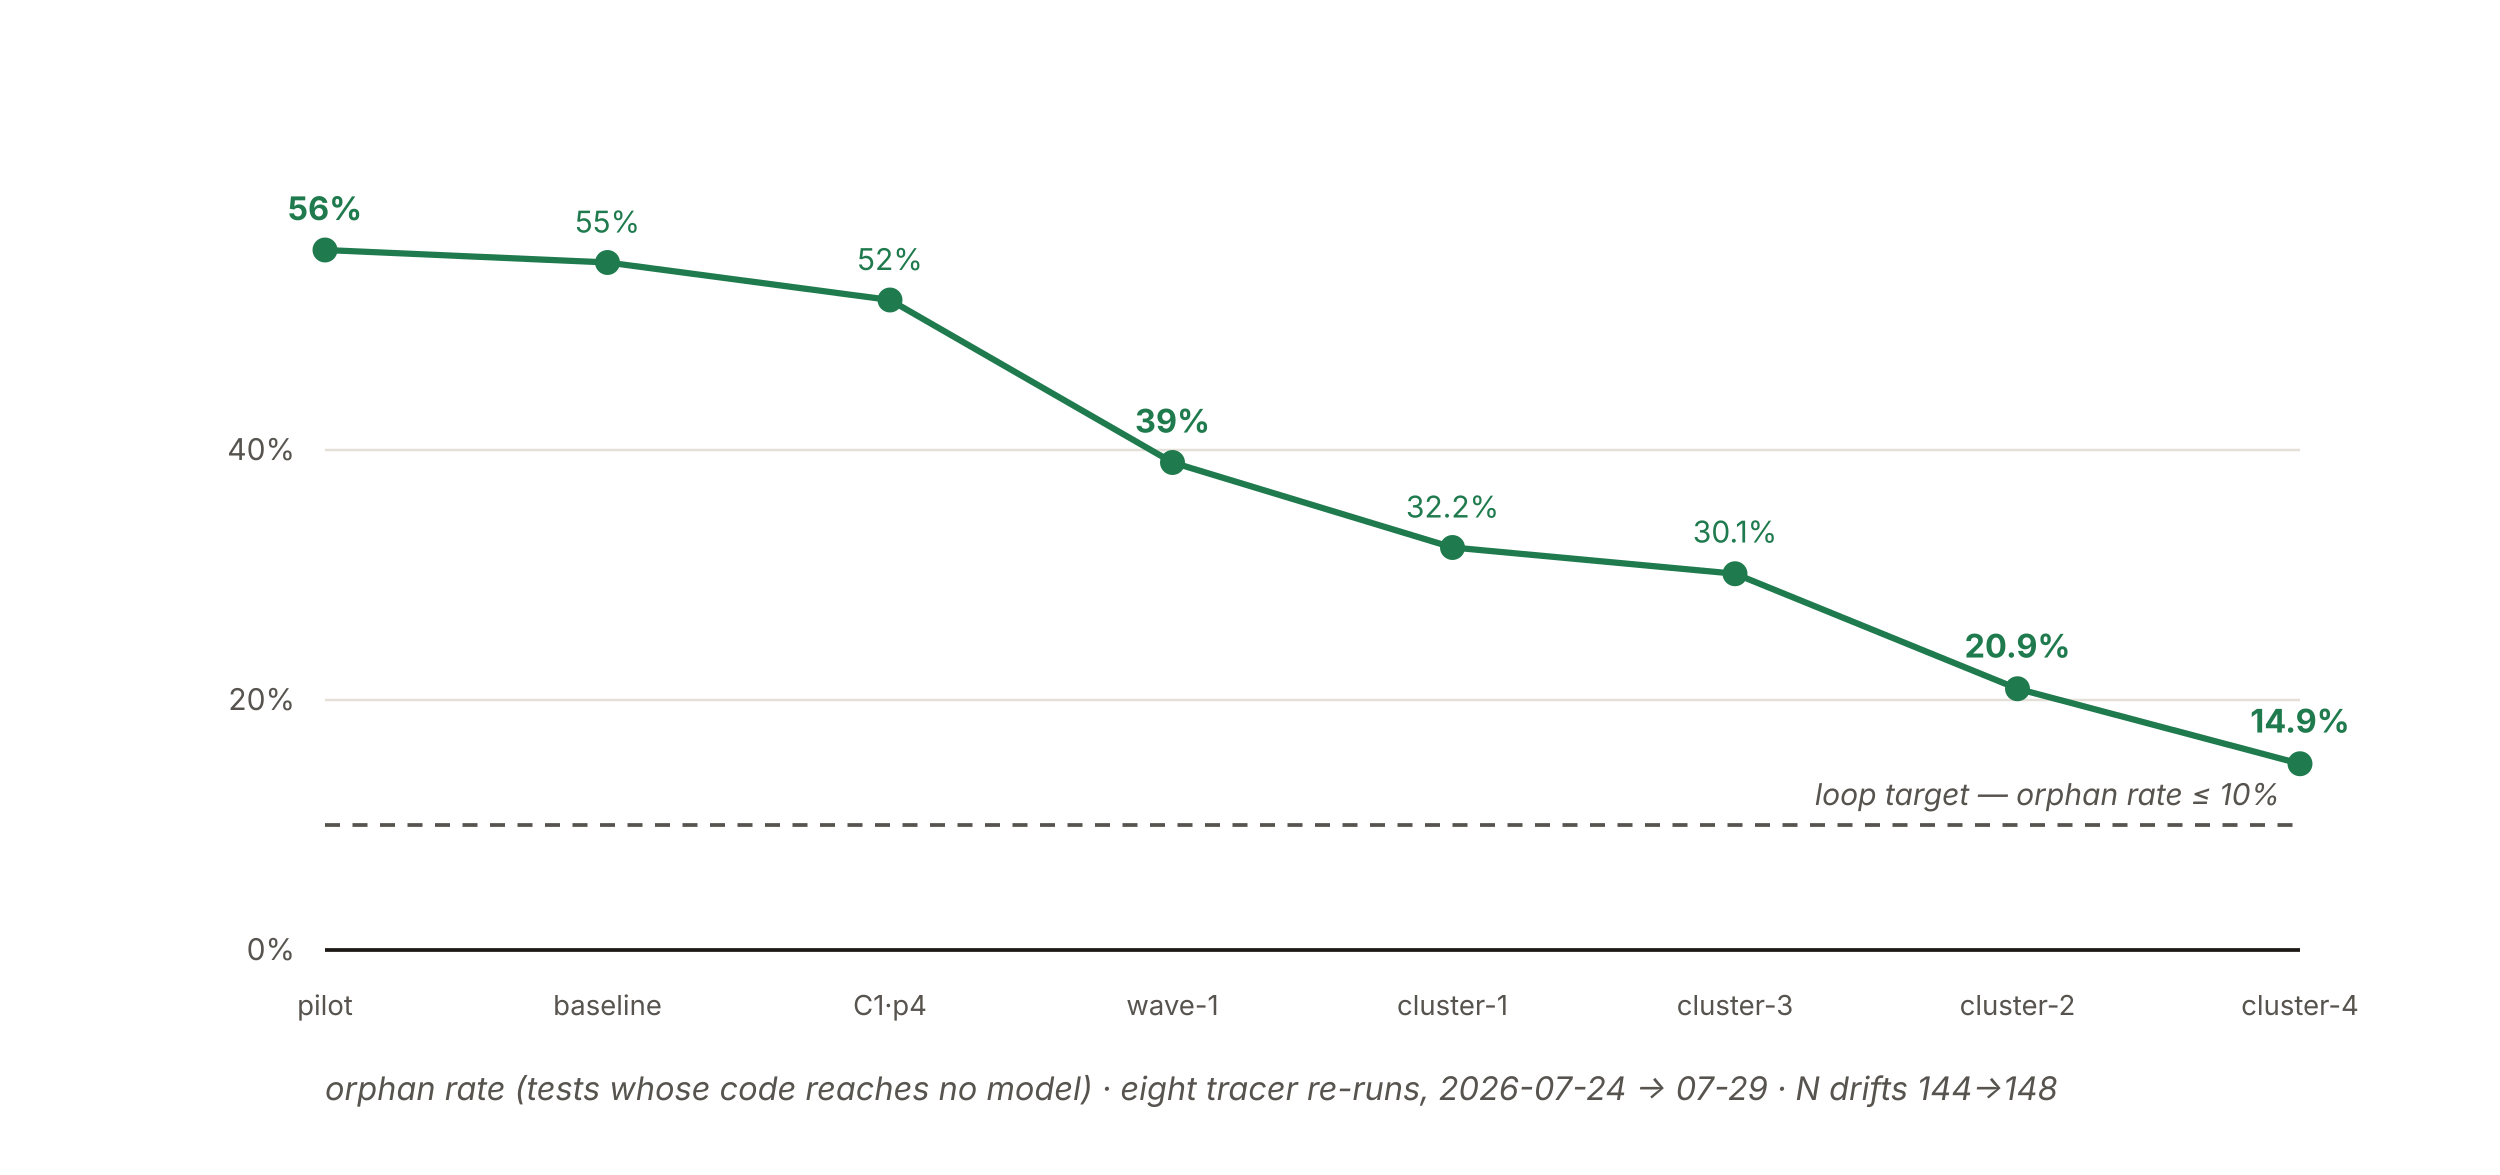
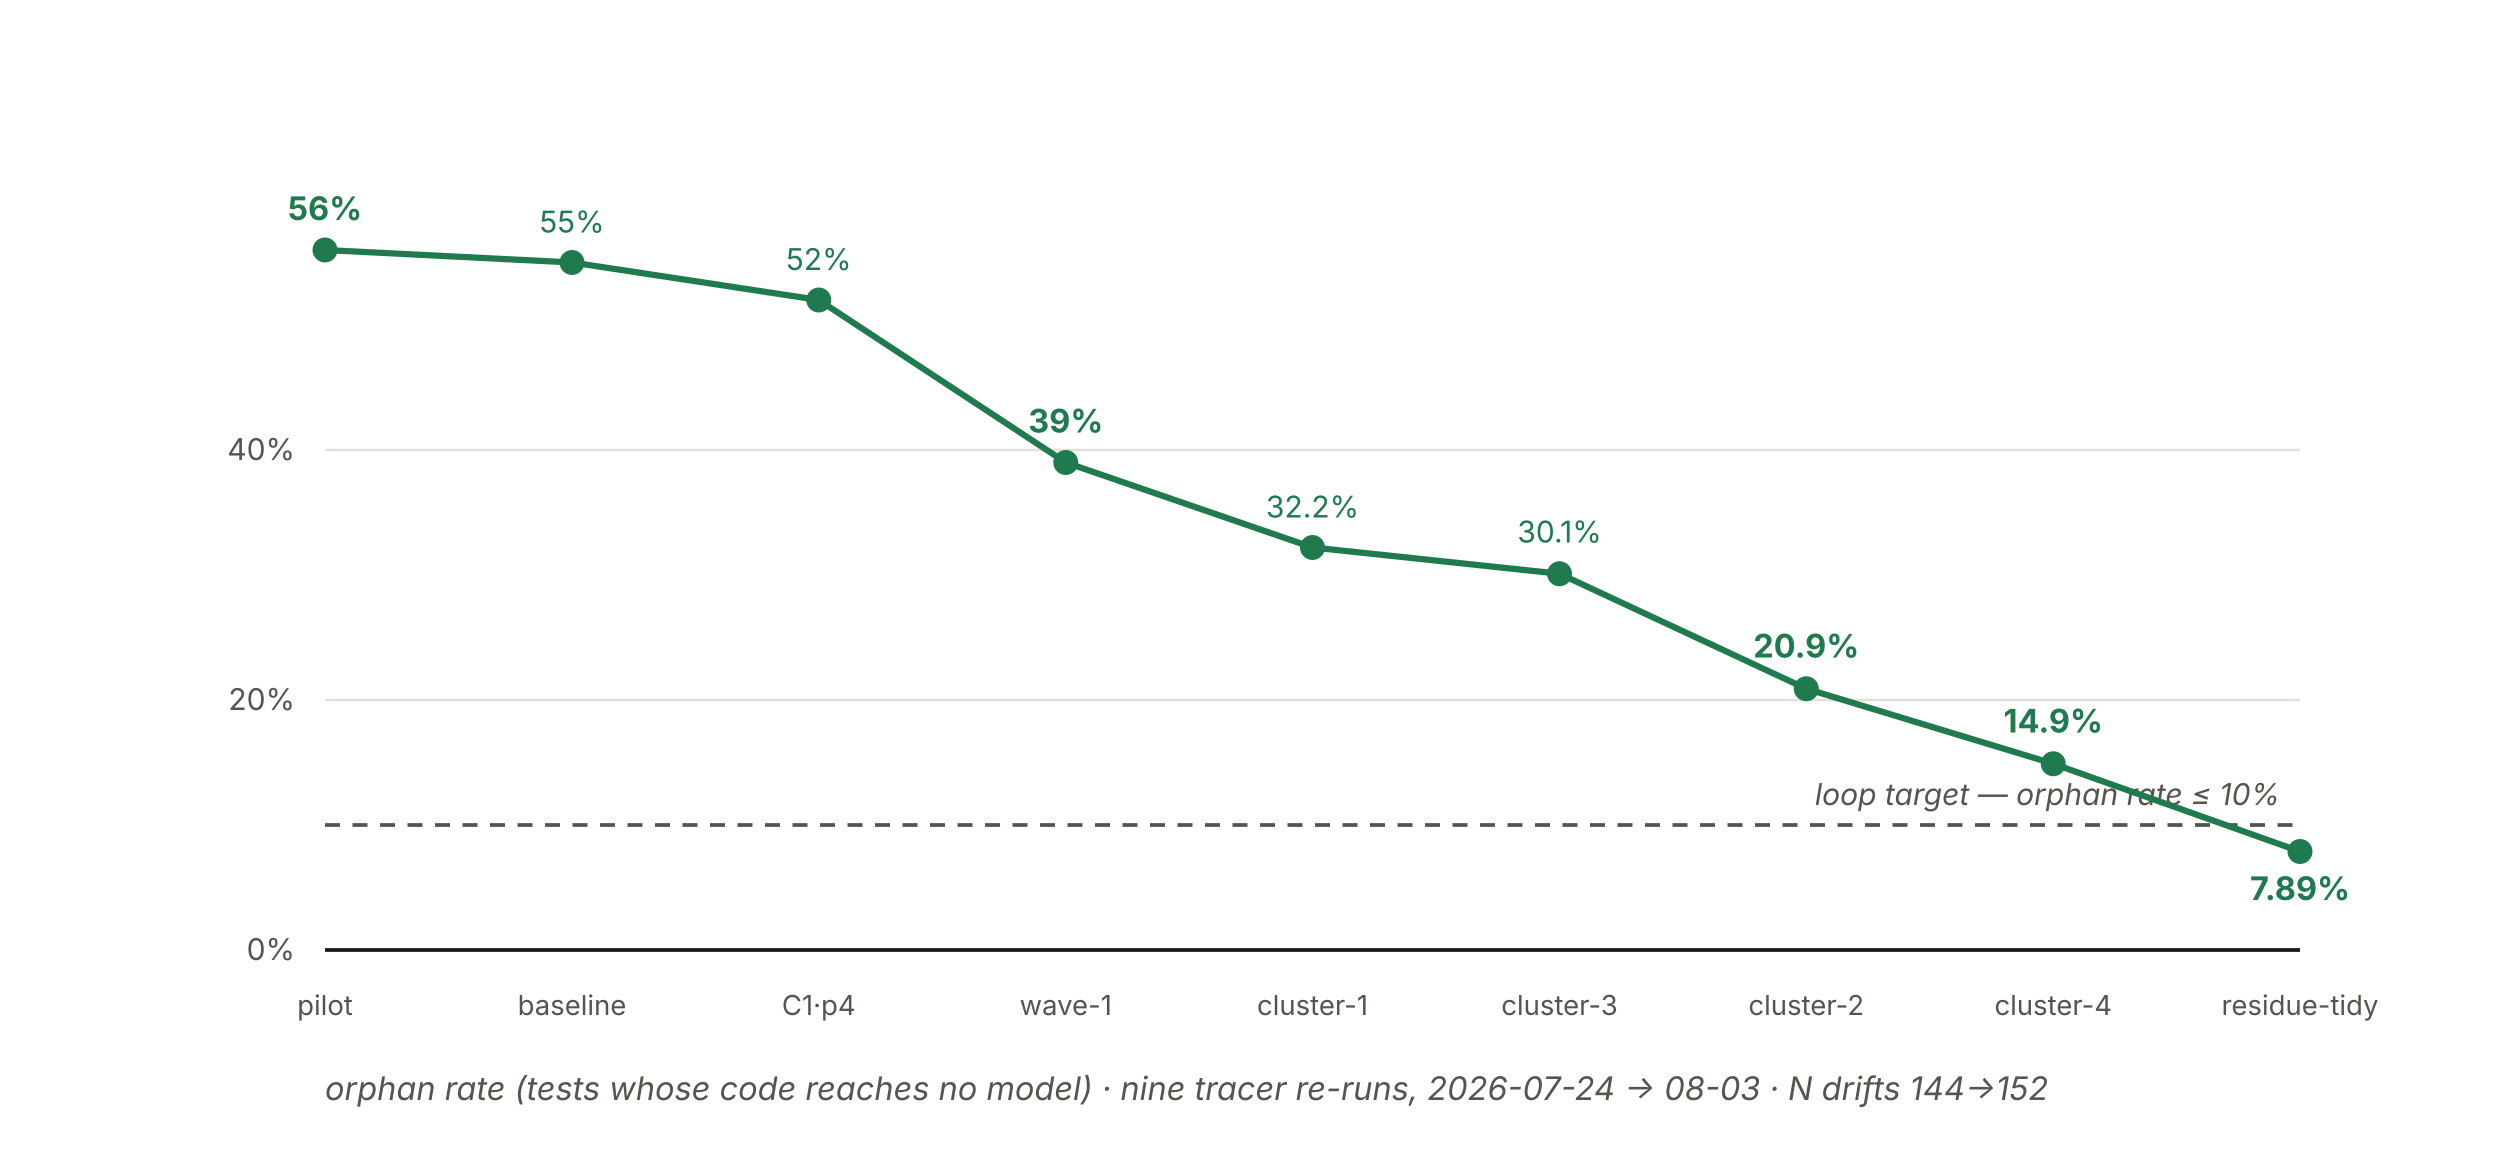
<svg xmlns="http://www.w3.org/2000/svg" viewBox="0 0 1000 470" role="img" aria-labelledby="mmTitle mmDesc" font-family="'Source Sans 3', -apple-system, 'Segoe UI', sans-serif">
  <line x1="130" y1="280" x2="920" y2="280" stroke="#e4e0d8" stroke-width="1" />
  <line x1="130" y1="180" x2="920" y2="180" stroke="#e4e0d8" stroke-width="1" />
  <text x="118" y="284" text-anchor="end" font-size="12" fill="#57534e">20%</text>
  <text x="118" y="184" text-anchor="end" font-size="12" fill="#57534e">40%</text>
  <text x="118" y="384" text-anchor="end" font-size="12" fill="#57534e">0%</text>
  <line x1="130" y1="380" x2="920" y2="380" stroke="#1c1917" stroke-width="1.5" />
  <line x1="130" y1="330" x2="920" y2="330" stroke="#57534e" stroke-width="1.5" stroke-dasharray="6 5" />
  <text x="912" y="322" text-anchor="end" font-size="12" font-style="italic" fill="#57534e">loop target — orphan rate ≤ 10%</text>
-   <polyline points="130,100 243,105 356,120 469,185 581,219 694,229.5 807,275.5 920,305.5" fill="none" stroke="#1f7a4d" stroke-width="2.5" stroke-linejoin="round" stroke-linecap="round" />
+   <polyline points="130,100 228.8,105 327.5,120 426.3,185 525,219 623.8,229.5 722.5,275.5 821.3,305.5 920,340.6" fill="none" stroke="#1f7a4d" stroke-width="2.5" stroke-linejoin="round" stroke-linecap="round" />
  <circle cx="130" cy="100" r="5" fill="#1f7a4d" />
-   <circle cx="243" cy="105" r="5" fill="#1f7a4d" />
-   <circle cx="356" cy="120" r="5" fill="#1f7a4d" />
-   <circle cx="469" cy="185" r="5" fill="#1f7a4d" />
-   <circle cx="581" cy="219" r="5" fill="#1f7a4d" />
-   <circle cx="694" cy="229.5" r="5" fill="#1f7a4d" />
-   <circle cx="807" cy="275.5" r="5" fill="#1f7a4d" />
-   <circle cx="920" cy="305.5" r="5" fill="#1f7a4d" />
+   <circle cx="228.8" cy="105" r="5" fill="#1f7a4d" />
+   <circle cx="327.5" cy="120" r="5" fill="#1f7a4d" />
+   <circle cx="426.3" cy="185" r="5" fill="#1f7a4d" />
+   <circle cx="525" cy="219" r="5" fill="#1f7a4d" />
+   <circle cx="623.8" cy="229.5" r="5" fill="#1f7a4d" />
+   <circle cx="722.5" cy="275.5" r="5" fill="#1f7a4d" />
+   <circle cx="821.3" cy="305.5" r="5" fill="#1f7a4d" />
+   <circle cx="920" cy="340.6" r="5" fill="#1f7a4d" />
  <text x="130" y="88" text-anchor="middle" font-size="13" font-weight="700" fill="#1f7a4d">56%</text>
-   <text x="243" y="93" text-anchor="middle" font-size="12" fill="#1f7a4d">55%</text>
-   <text x="356" y="108" text-anchor="middle" font-size="12" fill="#1f7a4d">52%</text>
-   <text x="469" y="173" text-anchor="middle" font-size="13" font-weight="700" fill="#1f7a4d">39%</text>
-   <text x="581" y="207" text-anchor="middle" font-size="12" fill="#1f7a4d">32.2%</text>
-   <text x="694" y="217" text-anchor="middle" font-size="12" fill="#1f7a4d">30.1%</text>
-   <text x="807" y="263" text-anchor="middle" font-size="13" font-weight="700" fill="#1f7a4d">20.9%</text>
-   <text x="920" y="293" text-anchor="middle" font-size="13" font-weight="700" fill="#1f7a4d">14.9%</text>
+   <text x="228.8" y="93" text-anchor="middle" font-size="12" fill="#1f7a4d">55%</text>
+   <text x="327.5" y="108" text-anchor="middle" font-size="12" fill="#1f7a4d">52%</text>
+   <text x="426.3" y="173" text-anchor="middle" font-size="13" font-weight="700" fill="#1f7a4d">39%</text>
+   <text x="525" y="207" text-anchor="middle" font-size="12" fill="#1f7a4d">32.2%</text>
+   <text x="623.8" y="217" text-anchor="middle" font-size="12" fill="#1f7a4d">30.1%</text>
+   <text x="722.5" y="263" text-anchor="middle" font-size="13" font-weight="700" fill="#1f7a4d">20.9%</text>
+   <text x="821.3" y="293" text-anchor="middle" font-size="13" font-weight="700" fill="#1f7a4d">14.9%</text>
+   <text x="920" y="360" text-anchor="middle" font-size="13" font-weight="700" fill="#1f7a4d">7.89%</text>
  <text x="130" y="406" text-anchor="middle" font-size="11" fill="#57534e">pilot</text>
-   <text x="243" y="406" text-anchor="middle" font-size="11" fill="#57534e">baseline</text>
-   <text x="356" y="406" text-anchor="middle" font-size="11" fill="#57534e">C1·p4</text>
-   <text x="469" y="406" text-anchor="middle" font-size="11" fill="#57534e">wave-1</text>
-   <text x="581" y="406" text-anchor="middle" font-size="11" fill="#57534e">cluster-1</text>
-   <text x="694" y="406" text-anchor="middle" font-size="11" fill="#57534e">cluster-3</text>
-   <text x="807" y="406" text-anchor="middle" font-size="11" fill="#57534e">cluster-2</text>
-   <text x="920" y="406" text-anchor="middle" font-size="11" fill="#57534e">cluster-4</text>
-   <text x="130" y="440" text-anchor="start" font-size="13" font-style="italic" fill="#57534e">orphan rate (tests whose code reaches no model) · eight tracer re-runs, 2026-07-24 → 07-29 · N drifts 144→148</text>
+   <text x="228.8" y="406" text-anchor="middle" font-size="11" fill="#57534e">baseline</text>
+   <text x="327.5" y="406" text-anchor="middle" font-size="11" fill="#57534e">C1·p4</text>
+   <text x="426.3" y="406" text-anchor="middle" font-size="11" fill="#57534e">wave-1</text>
+   <text x="525" y="406" text-anchor="middle" font-size="11" fill="#57534e">cluster-1</text>
+   <text x="623.8" y="406" text-anchor="middle" font-size="11" fill="#57534e">cluster-3</text>
+   <text x="722.5" y="406" text-anchor="middle" font-size="11" fill="#57534e">cluster-2</text>
+   <text x="821.3" y="406" text-anchor="middle" font-size="11" fill="#57534e">cluster-4</text>
+   <text x="920" y="406" text-anchor="middle" font-size="11" fill="#57534e">residue-tidy</text>
+   <text x="130" y="440" text-anchor="start" font-size="13" font-style="italic" fill="#57534e">orphan rate (tests whose code reaches no model) · nine tracer re-runs, 2026-07-24 → 08-03 · N drifts 144→152</text>
</svg>
